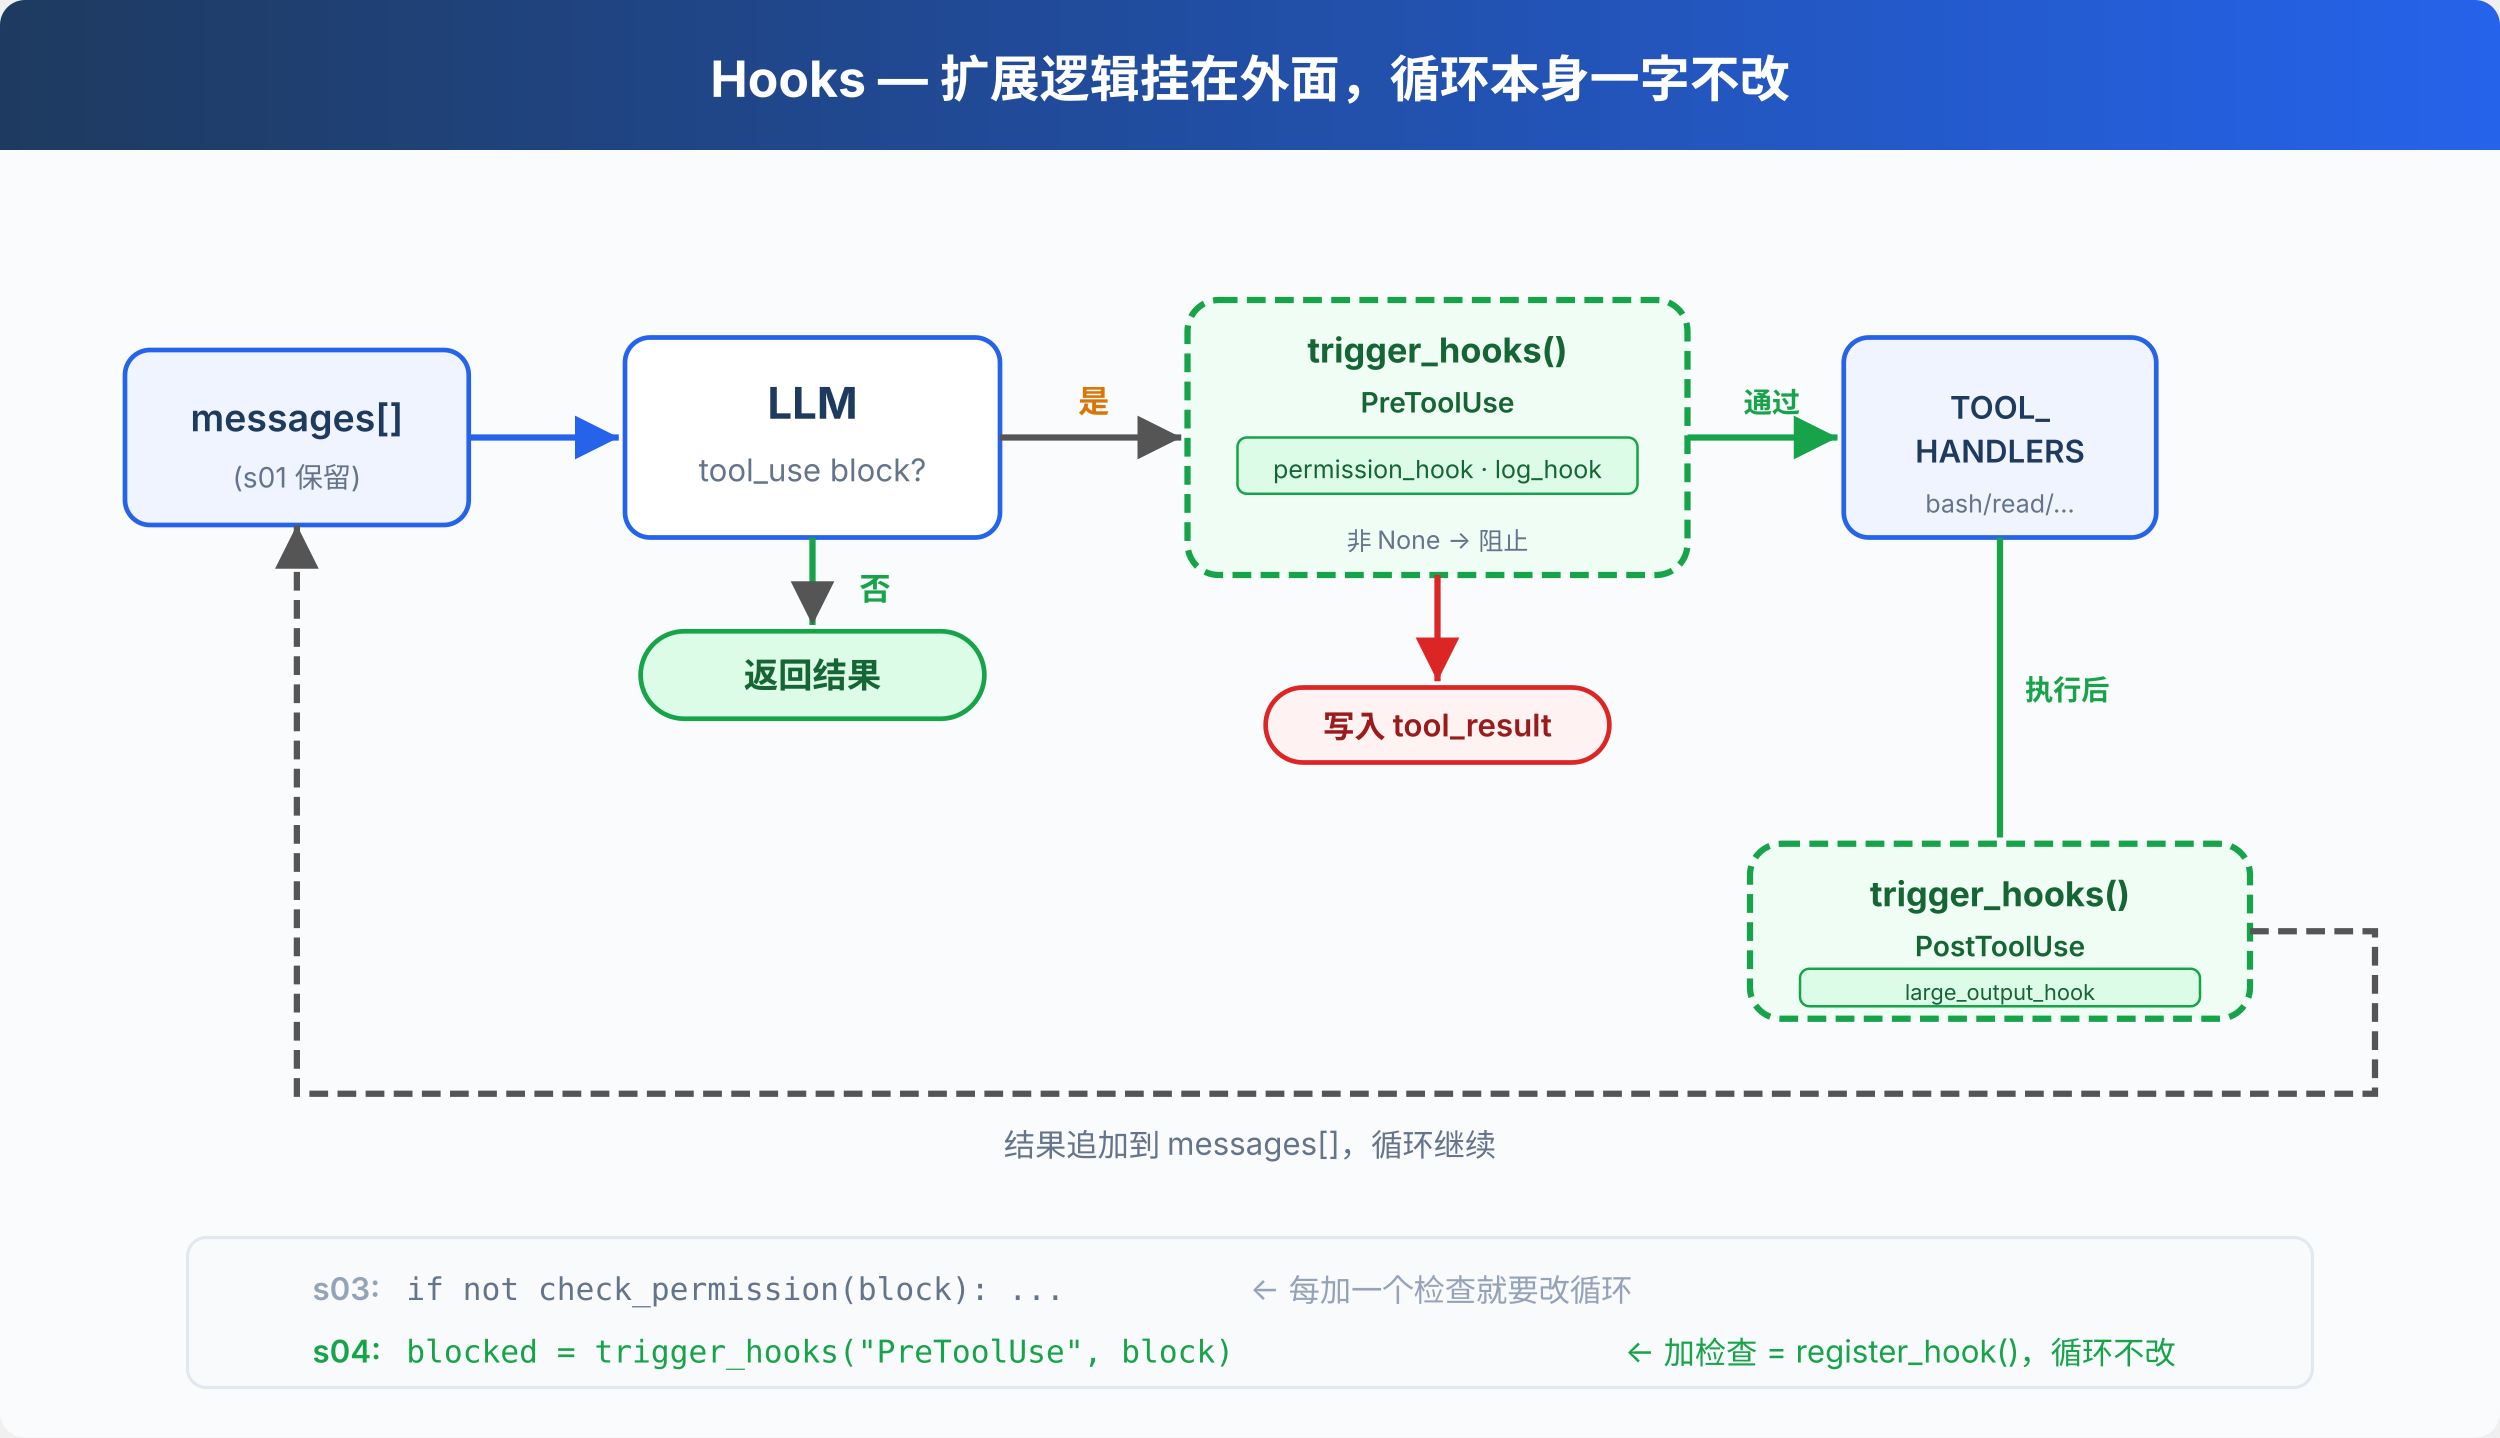
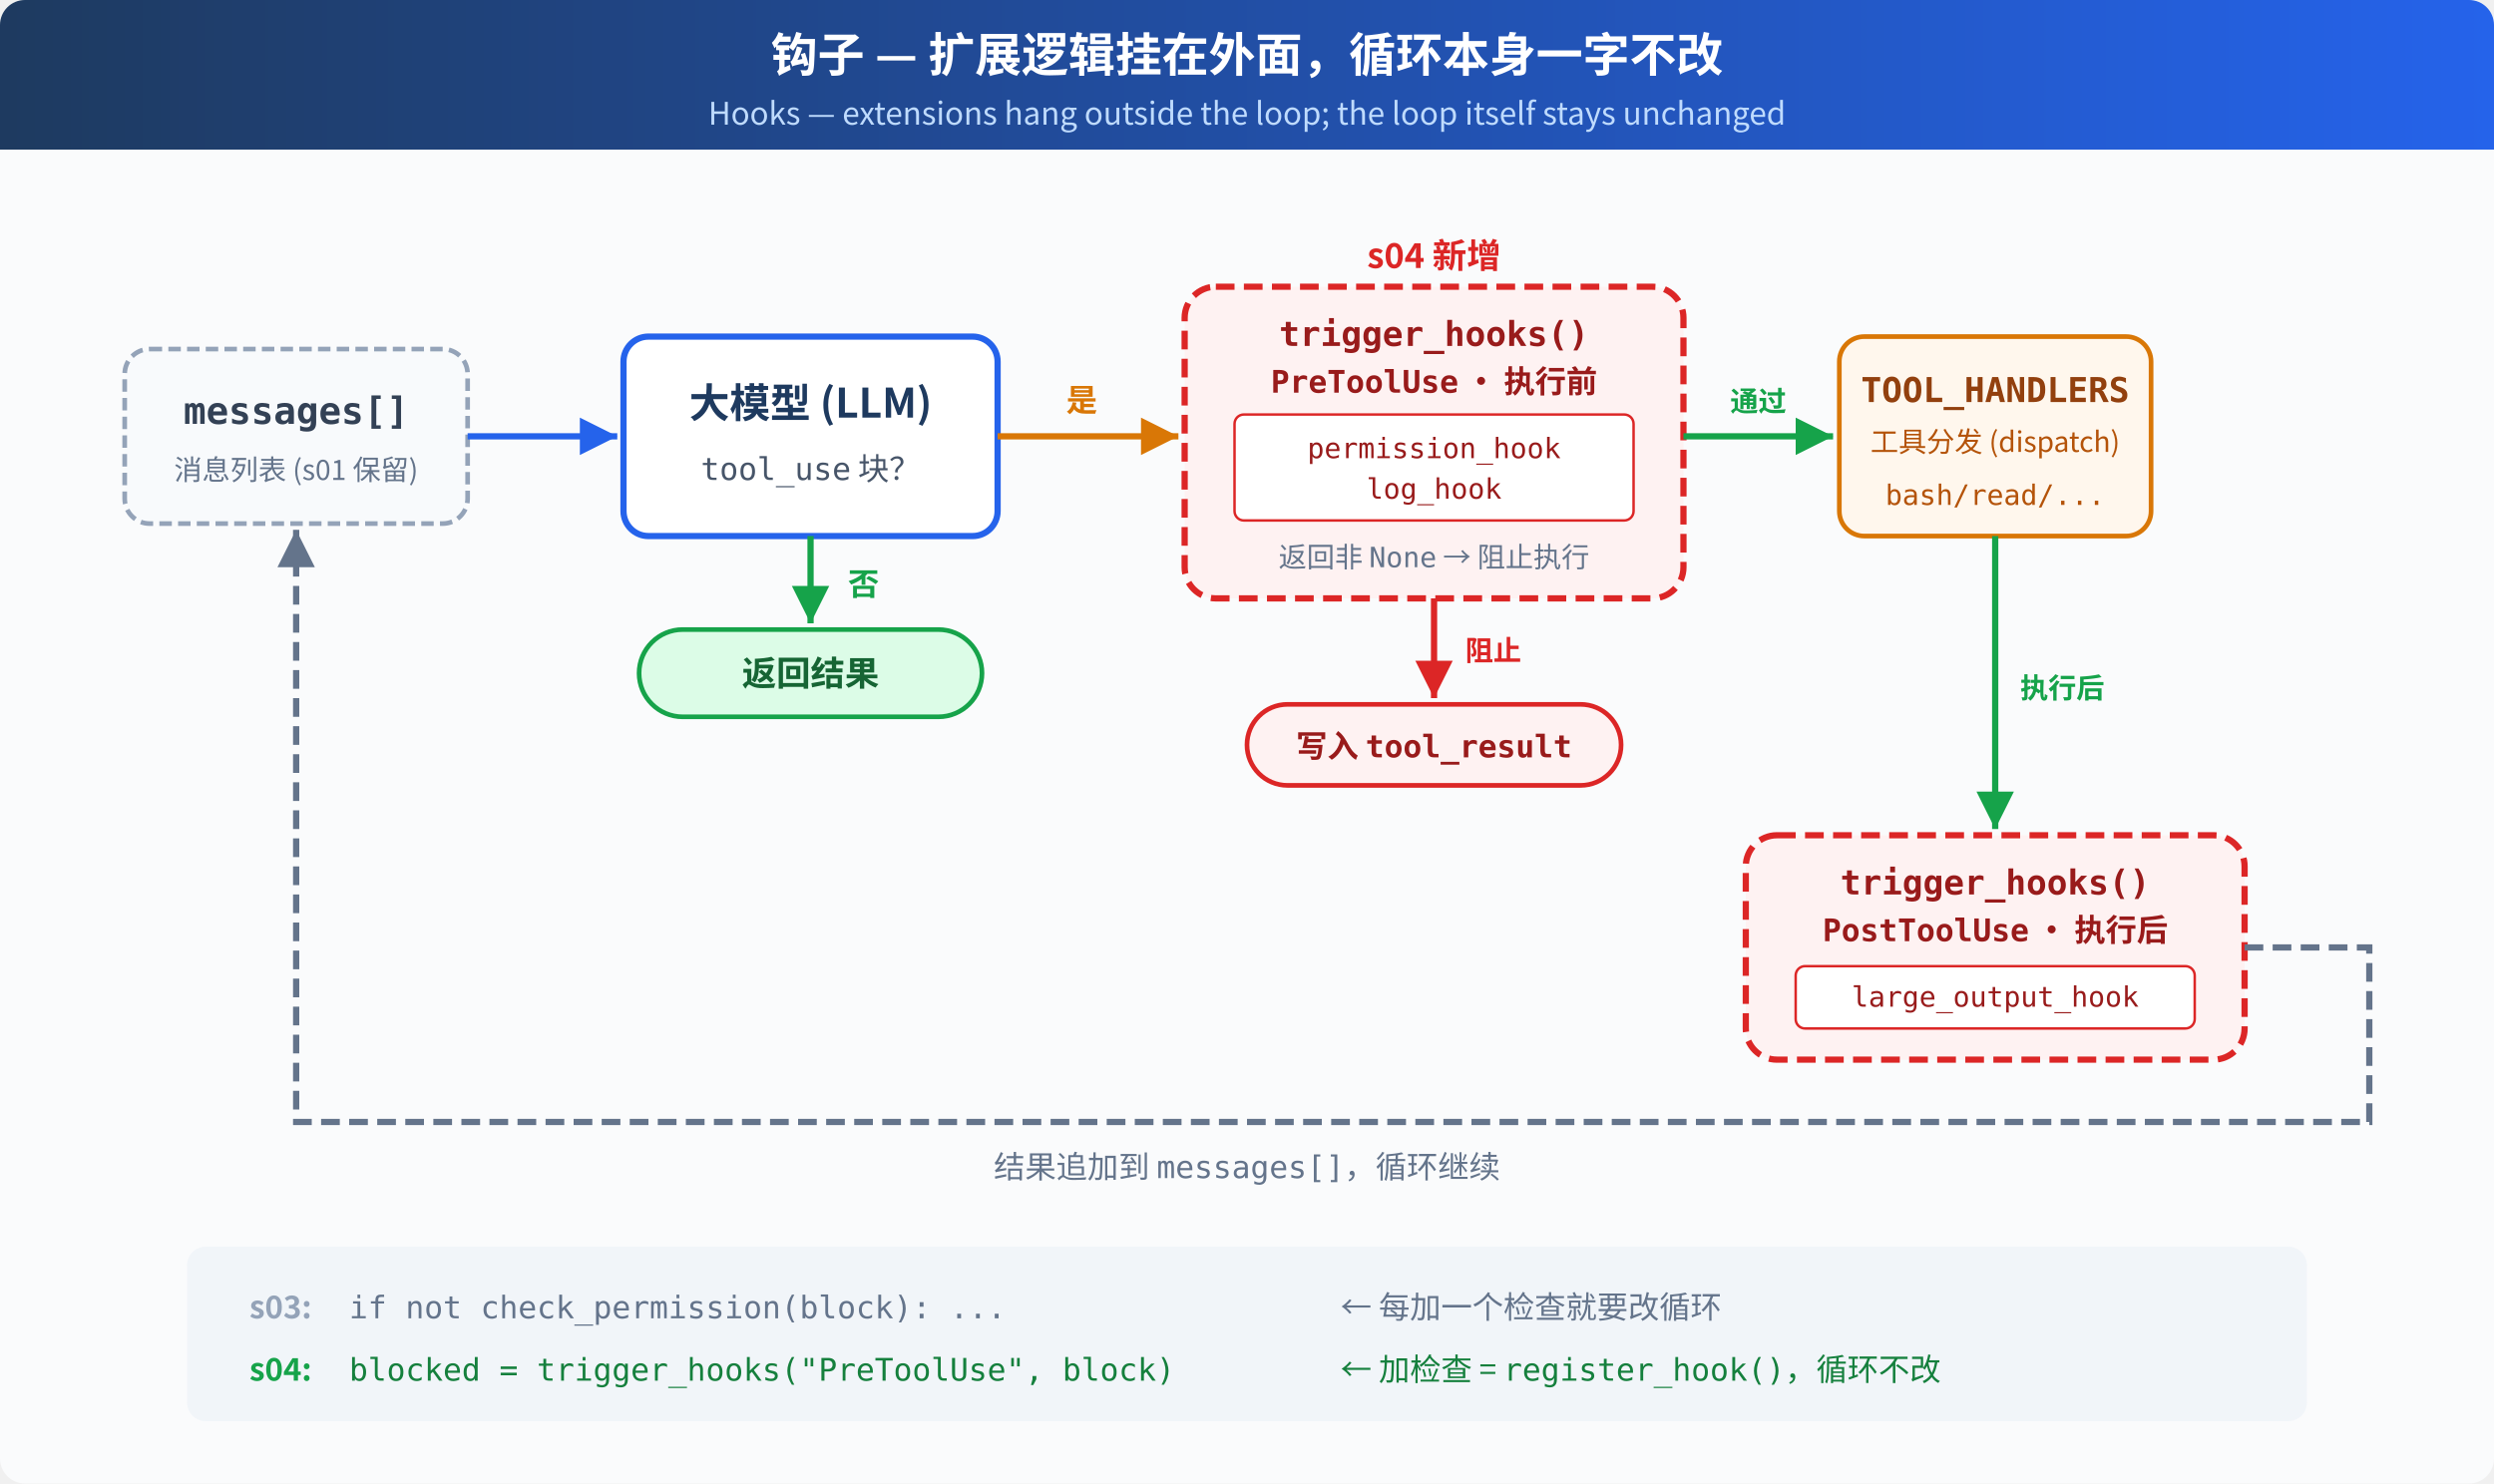
- <svg xmlns="http://www.w3.org/2000/svg" viewBox="0 0 800 460" font-family="system-ui, -apple-system, sans-serif">
+ <svg xmlns="http://www.w3.org/2000/svg" viewBox="0 0 800 476" font-family="'PingFang SC', 'Noto Sans CJK SC', 'Microsoft YaHei', system-ui, -apple-system, sans-serif">
  <defs>
-     <marker id="arrow" viewBox="0 0 10 10" refX="10" refY="5" markerWidth="7" markerHeight="7" orient="auto-start-reverse">
-       <path d="M 0 0 L 10 5 L 0 10 z" fill="#555" />
+     <marker id="arrow" viewBox="0 0 10 10" refX="10" refY="5" markerWidth="6" markerHeight="6" orient="auto-start-reverse">
+       <path d="M 0 0 L 10 5 L 0 10 z" fill="#64748b" />
    </marker>
-     <marker id="arrow-blue" viewBox="0 0 10 10" refX="10" refY="5" markerWidth="7" markerHeight="7" orient="auto-start-reverse">
+     <marker id="arrow-blue" viewBox="0 0 10 10" refX="10" refY="5" markerWidth="6" markerHeight="6" orient="auto-start-reverse">
      <path d="M 0 0 L 10 5 L 0 10 z" fill="#2563eb" />
    </marker>
-     <marker id="arrow-green" viewBox="0 0 10 10" refX="10" refY="5" markerWidth="7" markerHeight="7" orient="auto-start-reverse">
+     <marker id="arrow-green" viewBox="0 0 10 10" refX="10" refY="5" markerWidth="6" markerHeight="6" orient="auto-start-reverse">
      <path d="M 0 0 L 10 5 L 0 10 z" fill="#16a34a" />
    </marker>
-     <marker id="arrow-red" viewBox="0 0 10 10" refX="10" refY="5" markerWidth="7" markerHeight="7" orient="auto-start-reverse">
+     <marker id="arrow-amber" viewBox="0 0 10 10" refX="10" refY="5" markerWidth="6" markerHeight="6" orient="auto-start-reverse">
+       <path d="M 0 0 L 10 5 L 0 10 z" fill="#d97706" />
+     </marker>
+     <marker id="arrow-red" viewBox="0 0 10 10" refX="10" refY="5" markerWidth="6" markerHeight="6" orient="auto-start-reverse">
      <path d="M 0 0 L 10 5 L 0 10 z" fill="#dc2626" />
    </marker>
    <linearGradient id="header" x1="0" y1="0" x2="1" y2="0">
      <stop offset="0%" stop-color="#1e3a5f" />
      <stop offset="100%" stop-color="#2563eb" />
    </linearGradient>
  </defs>
-   <rect width="800" height="460" fill="#fafbfc" rx="8" />
+   <rect width="800" height="476" fill="#fafbfc" rx="8" />
  <rect x="0" y="0" width="800" height="48" fill="url(#header)" rx="8" />
  <rect x="0" y="40" width="800" height="8" fill="url(#header)" />
-   <text x="400" y="31" fill="#fff" font-size="16" font-weight="700" text-anchor="middle">Hooks — 扩展逻辑挂在外面，循环本身一字不改</text>
-   <rect x="40" y="112" width="110" height="56" rx="8" fill="#f0f4ff" stroke="#2563eb" stroke-width="1.5" />
-   <text x="95" y="138" fill="#1e3a5f" font-size="12" font-weight="600" text-anchor="middle">messages[]</text>
-   <text x="95" y="156" fill="#64748b" font-size="9" text-anchor="middle">(s01 保留)</text>
+   <text x="400" y="23" fill="#ffffff" font-size="15" font-weight="700" text-anchor="middle">钩子 — 扩展逻辑挂在外面，循环本身一字不改</text>
+   <text x="400" y="40" fill="#bfdbfe" font-size="10" text-anchor="middle">Hooks — extensions hang outside the loop; the loop itself stays unchanged</text>
+   <rect x="40" y="112" width="110" height="56" rx="8" fill="#f8fafc" stroke="#94a3b8" stroke-width="1.5" stroke-dasharray="4,2" />
+   <text x="95" y="136" fill="#334155" font-size="12" font-weight="600" text-anchor="middle" font-family="ui-monospace, 'SF Mono', Menlo, Consolas, monospace">messages[]</text>
+   <text x="95" y="154" fill="#64748b" font-size="9" text-anchor="middle">消息列表 (s01 保留)</text>
  <line x1="150" y1="140" x2="198" y2="140" stroke="#2563eb" stroke-width="2" marker-end="url(#arrow-blue)" />
-   <rect x="200" y="108" width="120" height="64" rx="8" fill="#fff" stroke="#2563eb" stroke-width="1.5" />
-   <text x="260" y="134" fill="#1e3a5f" font-size="14" font-weight="700" text-anchor="middle">LLM</text>
-   <text x="260" y="154" fill="#64748b" font-size="10" text-anchor="middle">tool_use block?</text>
-   <line x1="260" y1="172" x2="260" y2="200" stroke="#16a34a" stroke-width="2" marker-end="url(#arrow)" />
-   <text x="275" y="192" fill="#16a34a" font-size="10" font-weight="600">否</text>
+   <rect x="200" y="108" width="120" height="64" rx="8" fill="#ffffff" stroke="#2563eb" stroke-width="2" />
+   <text x="260" y="134" fill="#1e3a5f" font-size="13" font-weight="700" text-anchor="middle">大模型 (LLM)</text>
+   <text x="260" y="154" fill="#475569" font-size="10" text-anchor="middle">
+     <tspan font-family="ui-monospace, 'SF Mono', Menlo, Consolas, monospace">tool_use</tspan> 块？</text>
+   <line x1="260" y1="172" x2="260" y2="200" stroke="#16a34a" stroke-width="2" marker-end="url(#arrow-green)" />
+   <text x="272" y="191" fill="#16a34a" font-size="10" font-weight="600">否</text>
  <rect x="205" y="202" width="110" height="28" rx="14" fill="#dcfce7" stroke="#16a34a" stroke-width="1.5" />
  <text x="260" y="220" fill="#166534" font-size="11" font-weight="600" text-anchor="middle">返回结果</text>
-   <line x1="320" y1="140" x2="378" y2="140" stroke="#555" stroke-width="2" marker-end="url(#arrow)" />
-   <text x="345" y="132" fill="#d97706" font-size="10" font-weight="600">是</text>
-   <rect x="380" y="96" width="160" height="88" rx="10" fill="#f0fdf4" stroke="#16a34a" stroke-width="2" stroke-dasharray="6,3" />
-   <text x="460" y="116" fill="#166534" font-size="11" font-weight="700" text-anchor="middle">trigger_hooks()</text>
-   <text x="460" y="132" fill="#166534" font-size="9" font-weight="600" text-anchor="middle">PreToolUse</text>
-   <rect x="396" y="140" width="128" height="18" rx="3" fill="#dcfce7" stroke="#16a34a" stroke-width="0.8" />
-   <text x="460" y="153" fill="#166534" font-size="8" text-anchor="middle">permission_hook · log_hook</text>
-   <text x="460" y="176" fill="#64748b" font-size="8" text-anchor="middle">非 None → 阻止</text>
-   <line x1="460" y1="184" x2="460" y2="218" stroke="#dc2626" stroke-width="2" marker-end="url(#arrow-red)" />
-   <rect x="405" y="220" width="110" height="24" rx="12" fill="#fef2f2" stroke="#dc2626" stroke-width="1.5" />
-   <text x="460" y="236" fill="#991b1b" font-size="10" font-weight="600" text-anchor="middle">写入 tool_result</text>
+   <line x1="320" y1="140" x2="378" y2="140" stroke="#d97706" stroke-width="2" marker-end="url(#arrow-amber)" />
+   <text x="347" y="132" fill="#d97706" font-size="10" font-weight="600" text-anchor="middle">是</text>
+   <text x="460" y="86" fill="#dc2626" font-size="11" font-weight="600" text-anchor="middle">s04 新增</text>
+   <rect x="380" y="92" width="160" height="100" rx="10" fill="#fef2f2" stroke="#dc2626" stroke-width="2" stroke-dasharray="6,3" />
+   <text x="460" y="111" fill="#991b1b" font-size="11" font-weight="700" text-anchor="middle" font-family="ui-monospace, 'SF Mono', Menlo, Consolas, monospace">trigger_hooks()</text>
+   <text x="460" y="126" fill="#991b1b" font-size="10" font-weight="600" text-anchor="middle">
+     <tspan font-family="ui-monospace, 'SF Mono', Menlo, Consolas, monospace">PreToolUse</tspan> · 执行前</text>
+   <rect x="396" y="133" width="128" height="34" rx="3" fill="#ffffff" stroke="#dc2626" stroke-width="0.8" />
+   <text x="460" y="147" fill="#991b1b" font-size="9" text-anchor="middle" font-family="ui-monospace, 'SF Mono', Menlo, Consolas, monospace">permission_hook</text>
+   <text x="460" y="160" fill="#991b1b" font-size="9" text-anchor="middle" font-family="ui-monospace, 'SF Mono', Menlo, Consolas, monospace">log_hook</text>
+   <text x="460" y="182" fill="#64748b" font-size="9" text-anchor="middle">返回非 <tspan font-family="ui-monospace, 'SF Mono', Menlo, Consolas, monospace">None</tspan> → 阻止执行</text>
+   <line x1="460" y1="192" x2="460" y2="224" stroke="#dc2626" stroke-width="2" marker-end="url(#arrow-red)" />
+   <text x="470" y="212" fill="#dc2626" font-size="9" font-weight="600">阻止</text>
+   <rect x="400" y="226" width="120" height="26" rx="13" fill="#fef2f2" stroke="#dc2626" stroke-width="1.5" />
+   <text x="460" y="243" fill="#991b1b" font-size="10" font-weight="600" text-anchor="middle">写入 <tspan font-family="ui-monospace, 'SF Mono', Menlo, Consolas, monospace">tool_result</tspan>
+   </text>
  <line x1="540" y1="140" x2="588" y2="140" stroke="#16a34a" stroke-width="2" marker-end="url(#arrow-green)" />
-   <text x="558" y="132" fill="#16a34a" font-size="9" font-weight="600">通过</text>
-   <rect x="590" y="108" width="100" height="64" rx="8" fill="#f0f4ff" stroke="#2563eb" stroke-width="1.5" />
-   <text x="640" y="134" fill="#1e3a5f" font-size="10" font-weight="600" text-anchor="middle">TOOL_</text>
-   <text x="640" y="148" fill="#1e3a5f" font-size="10" font-weight="600" text-anchor="middle">HANDLERS</text>
-   <text x="640" y="164" fill="#64748b" font-size="8" text-anchor="middle">bash/read/...</text>
-   <line x1="640" y1="172" x2="640" y2="268" stroke="#16a34a" stroke-width="2" />
+   <text x="564" y="132" fill="#16a34a" font-size="9" font-weight="600" text-anchor="middle">通过</text>
+   <rect x="590" y="108" width="100" height="64" rx="8" fill="#fff7ed" stroke="#d97706" stroke-width="1.5" />
+   <text x="640" y="129" fill="#92400e" font-size="11" font-weight="600" text-anchor="middle" font-family="ui-monospace, 'SF Mono', Menlo, Consolas, monospace">TOOL_HANDLERS</text>
+   <text x="640" y="145" fill="#b45309" font-size="9" text-anchor="middle">工具分发 (dispatch)</text>
+   <text x="640" y="162" fill="#b45309" font-size="9" text-anchor="middle" font-family="ui-monospace, 'SF Mono', Menlo, Consolas, monospace">bash/read/...</text>
+   <line x1="640" y1="172" x2="640" y2="266" stroke="#16a34a" stroke-width="2" marker-end="url(#arrow-green)" />
  <text x="648" y="224" fill="#16a34a" font-size="9" font-weight="600">执行后</text>
-   <rect x="560" y="270" width="160" height="56" rx="10" fill="#f0fdf4" stroke="#16a34a" stroke-width="2" stroke-dasharray="6,3" />
-   <text x="640" y="290" fill="#166534" font-size="11" font-weight="700" text-anchor="middle">trigger_hooks()</text>
-   <text x="640" y="306" fill="#166534" font-size="9" font-weight="600" text-anchor="middle">PostToolUse</text>
-   <rect x="576" y="310" width="128" height="12" rx="3" fill="#dcfce7" stroke="#16a34a" stroke-width="0.8" />
-   <text x="640" y="320" fill="#166534" font-size="7" text-anchor="middle">large_output_hook</text>
-   <path d="M 720 298 L 760 298 L 760 350 L 95 350 L 95 168" fill="none" stroke="#555" stroke-width="2" marker-end="url(#arrow)" stroke-dasharray="6,3" />
-   <text x="400" y="370" fill="#64748b" font-size="10" text-anchor="middle">结果追加到 messages[]，循环继续</text>
-   <rect x="60" y="396" width="680" height="48" rx="6" fill="#f8fafc" stroke="#e2e8f0" stroke-width="1" />
-   <text x="100" y="416" fill="#94a3b8" font-size="10" font-weight="600">s03:</text>
-   <text x="130" y="416" fill="#64748b" font-size="10" font-family="monospace">if not check_permission(block): ...</text>
-   <text x="400" y="416" fill="#94a3b8" font-size="10">← 每加一个检查就要改循环</text>
-   <text x="100" y="436" fill="#16a34a" font-size="10" font-weight="600">s04:</text>
-   <text x="130" y="436" fill="#16a34a" font-size="10" font-family="monospace">blocked = trigger_hooks("PreToolUse", block)</text>
-   <text x="520" y="436" fill="#16a34a" font-size="10">← 加检查 = register_hook()，循环不改</text>
+   <rect x="560" y="268" width="160" height="72" rx="10" fill="#fef2f2" stroke="#dc2626" stroke-width="2" stroke-dasharray="6,3" />
+   <text x="640" y="287" fill="#991b1b" font-size="11" font-weight="700" text-anchor="middle" font-family="ui-monospace, 'SF Mono', Menlo, Consolas, monospace">trigger_hooks()</text>
+   <text x="640" y="302" fill="#991b1b" font-size="10" font-weight="600" text-anchor="middle">
+     <tspan font-family="ui-monospace, 'SF Mono', Menlo, Consolas, monospace">PostToolUse</tspan> · 执行后</text>
+   <rect x="576" y="310" width="128" height="20" rx="3" fill="#ffffff" stroke="#dc2626" stroke-width="0.8" />
+   <text x="640" y="323" fill="#991b1b" font-size="9" text-anchor="middle" font-family="ui-monospace, 'SF Mono', Menlo, Consolas, monospace">large_output_hook</text>
+   <path d="M 720 304 L 760 304 L 760 360 L 95 360 L 95 170" fill="none" stroke="#64748b" stroke-width="2" marker-end="url(#arrow)" stroke-dasharray="6,3" />
+   <text x="400" y="378" fill="#64748b" font-size="10" text-anchor="middle">结果追加到 <tspan font-family="ui-monospace, 'SF Mono', Menlo, Consolas, monospace">messages[]</tspan>，循环继续</text>
+   <rect x="60" y="400" width="680" height="56" rx="6" fill="#f1f5f9" />
+   <text x="80" y="423" fill="#94a3b8" font-size="10" font-weight="600">s03:</text>
+   <text x="112" y="423" fill="#64748b" font-size="10" font-family="ui-monospace, 'SF Mono', Menlo, Consolas, monospace">if not check_permission(block): ...</text>
+   <text x="430" y="423" fill="#64748b" font-size="10">← 每加一个检查就要改循环</text>
+   <text x="80" y="443" fill="#16a34a" font-size="10" font-weight="600">s04:</text>
+   <text x="112" y="443" fill="#15803d" font-size="10" font-family="ui-monospace, 'SF Mono', Menlo, Consolas, monospace">blocked = trigger_hooks("PreToolUse", block)</text>
+   <text x="430" y="443" fill="#15803d" font-size="10">← 加检查 = <tspan font-family="ui-monospace, 'SF Mono', Menlo, Consolas, monospace">register_hook()</tspan>，循环不改</text>
</svg>
